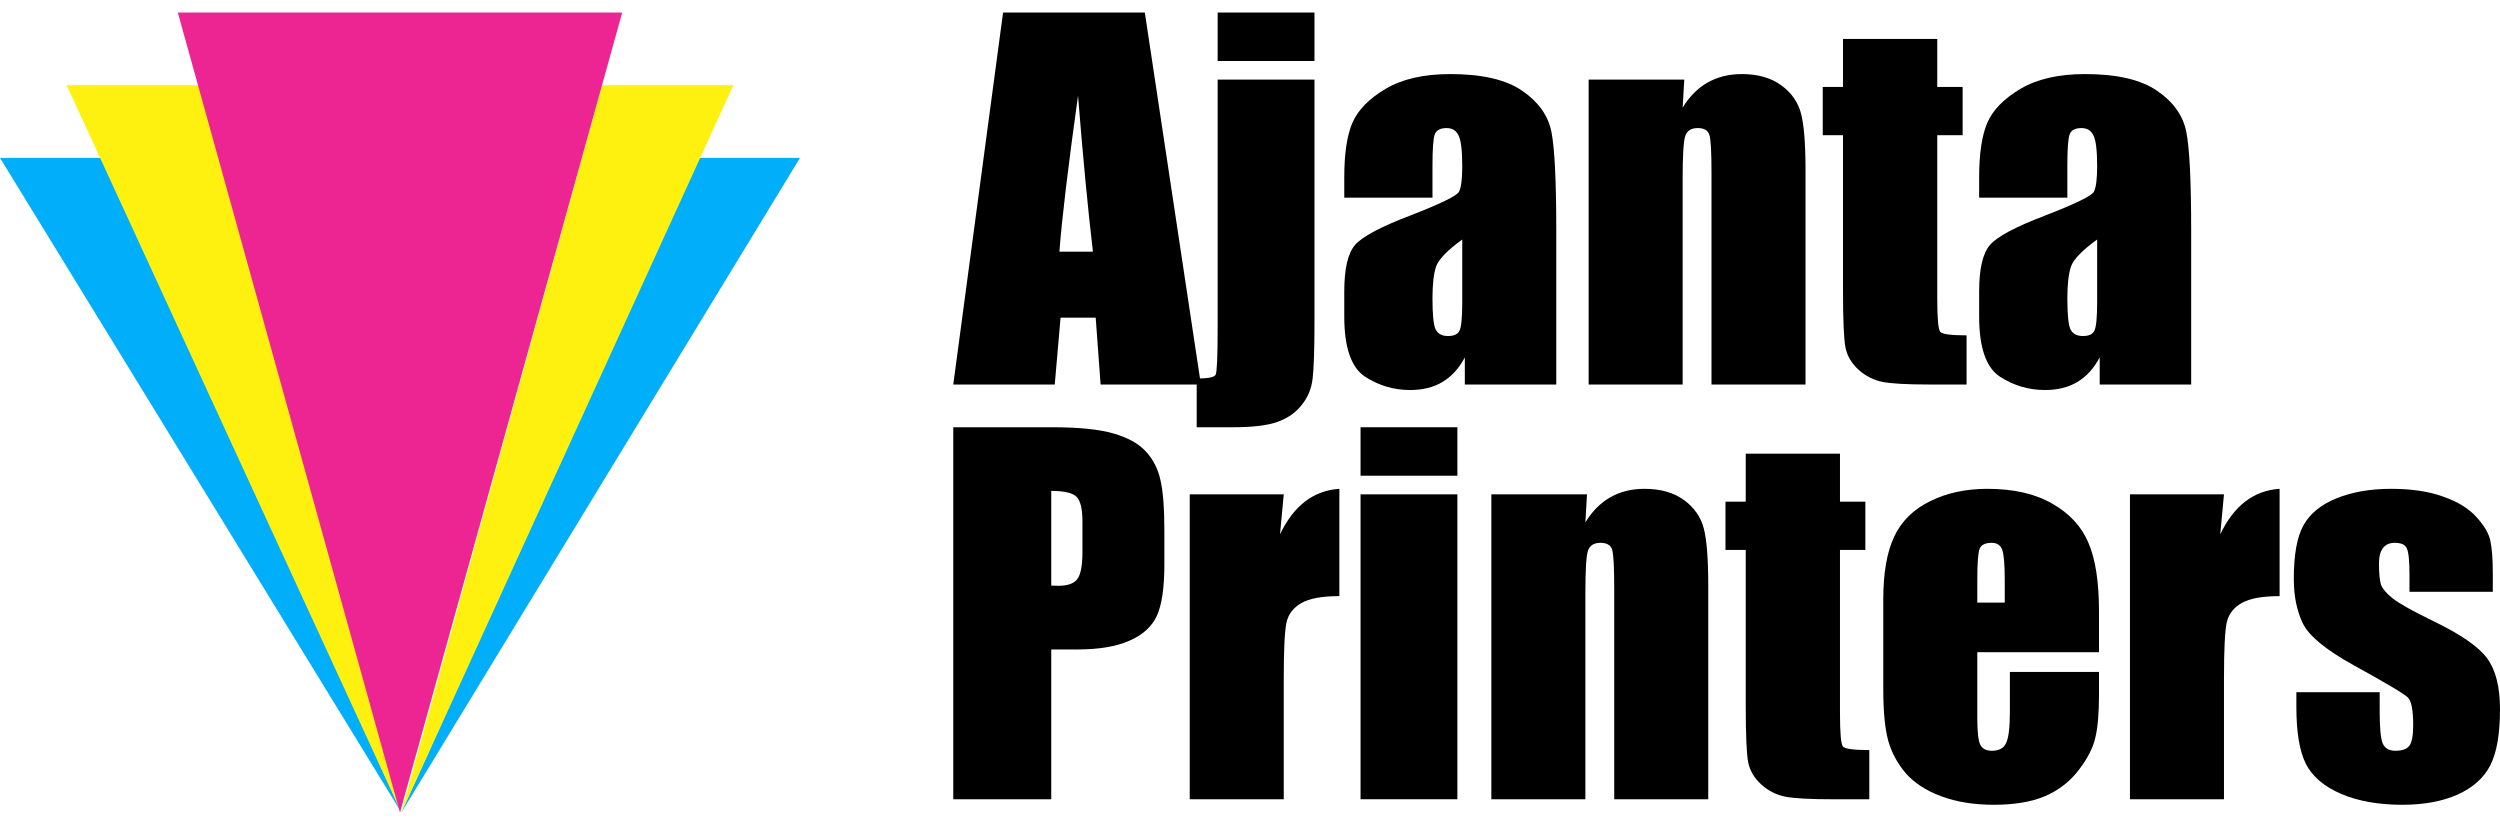
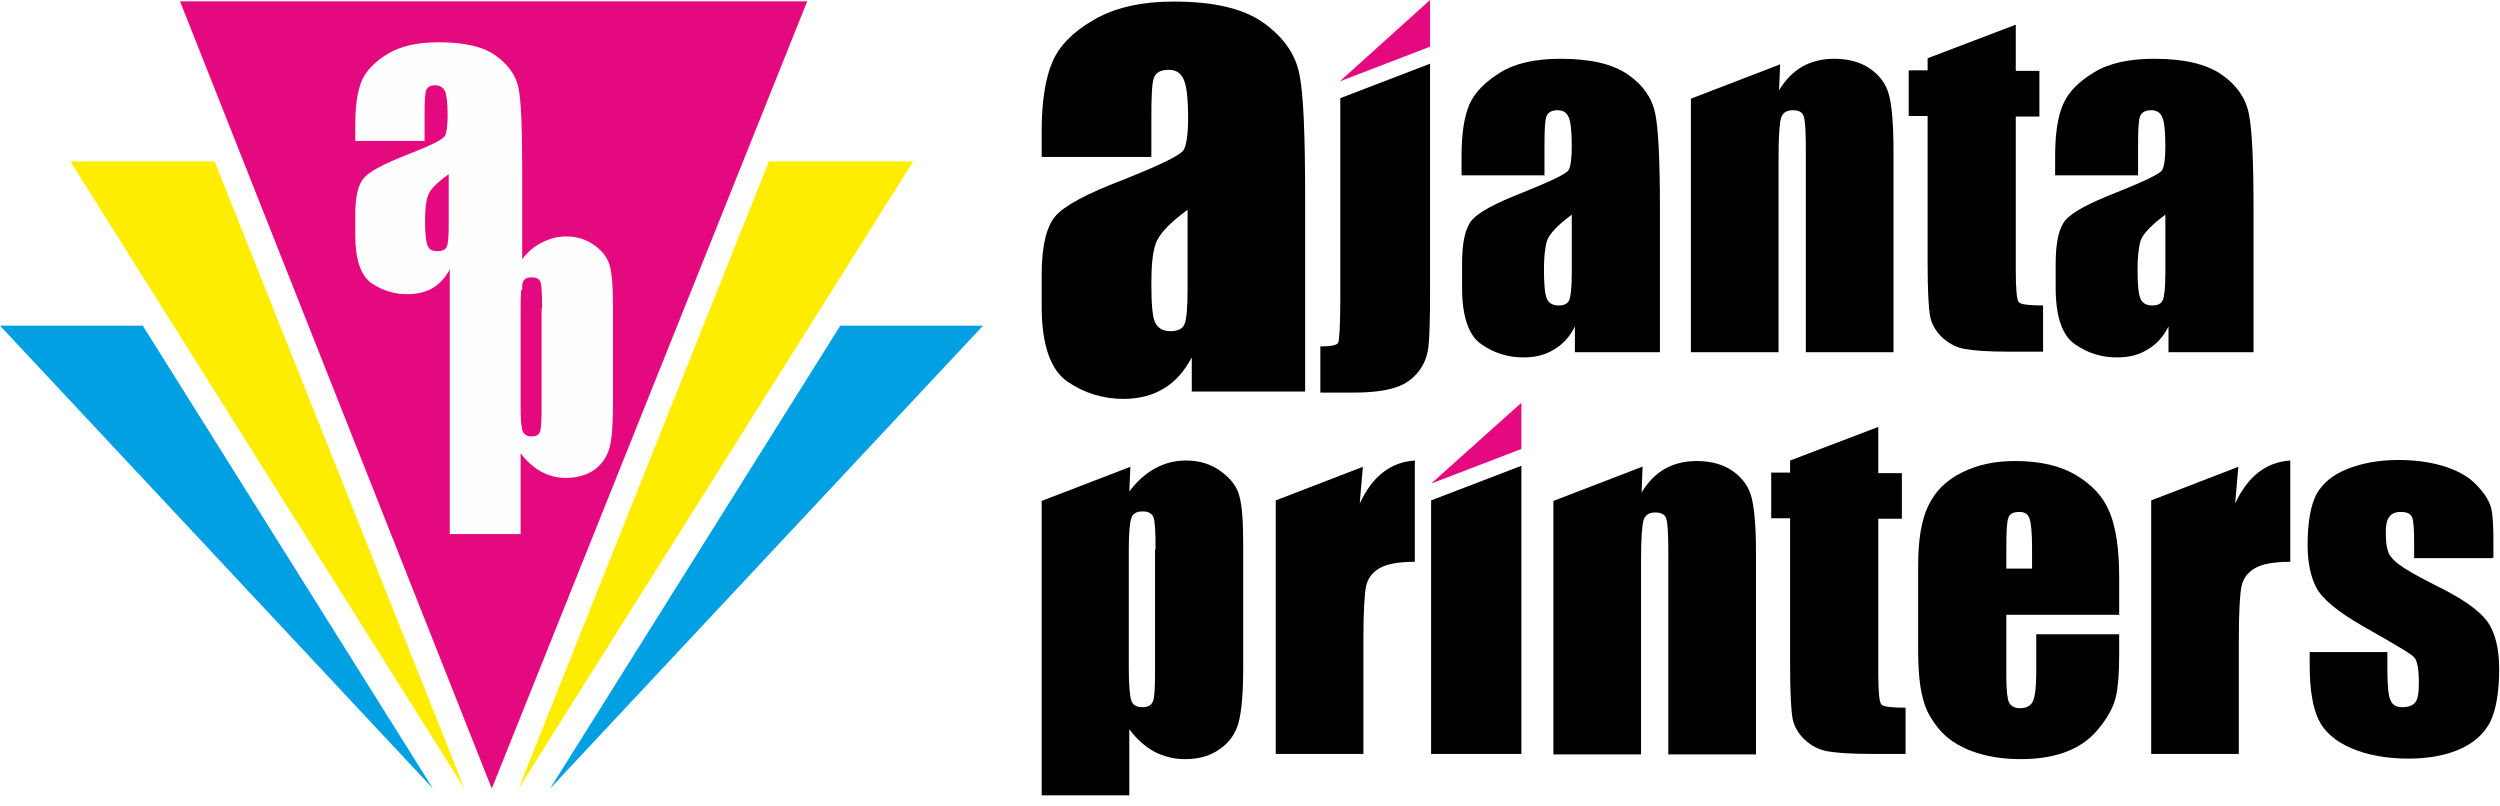
- <svg xmlns="http://www.w3.org/2000/svg" width="100" height="33" viewBox="0 0 100 33" fill="none">
-   <path d="M16.056 32.5L32 6.316H27.861L16.056 32.5Z" fill="#01AEFA" />
-   <path d="M16.056 32.5L0 6.316H4.25L16.056 32.5Z" fill="#01AEFA" />
-   <path d="M16.056 32.5L29.335 3.408L24.084 3.408L16.056 32.5Z" fill="#FEF10F" />
-   <path d="M16.056 32.5L2.665 3.408H8.028L16.056 32.5Z" fill="#FEF10F" />
-   <path d="M16 32.5L24.889 0.5H7.112L16 32.5Z" fill="#ED2592" />
-   <path d="M45.793 0.5L48.036 15.38H44.024L43.828 12.706H42.423L42.19 15.38H38.131L40.123 0.5H45.793ZM43.717 10.068C43.518 8.383 43.319 6.303 43.121 3.827C42.724 6.67 42.475 8.751 42.376 10.068H43.717Z" fill="black" />
-   <path d="M52.579 0.5V2.439H48.706V0.5H52.579ZM52.579 3.184V12.835C52.579 13.968 52.554 14.737 52.505 15.141C52.461 15.54 52.318 15.889 52.076 16.189C51.84 16.496 51.521 16.722 51.117 16.869C50.72 17.016 50.121 17.09 49.321 17.09H47.868V15.141C48.315 15.141 48.567 15.092 48.623 14.994C48.678 14.896 48.706 14.284 48.706 13.156V3.184H52.579Z" fill="black" />
-   <path d="M57.299 7.908H53.771V7.09C53.771 6.146 53.879 5.42 54.096 4.912C54.32 4.397 54.764 3.944 55.428 3.551C56.092 3.159 56.954 2.963 58.016 2.963C59.288 2.963 60.247 3.187 60.892 3.634C61.538 4.075 61.925 4.621 62.056 5.27C62.186 5.914 62.251 7.243 62.251 9.259V15.38H58.593V14.296C58.363 14.731 58.065 15.059 57.699 15.279C57.339 15.494 56.908 15.601 56.405 15.601C55.747 15.601 55.142 15.42 54.59 15.059C54.044 14.691 53.771 13.892 53.771 12.66V11.658C53.771 10.745 53.916 10.123 54.208 9.792C54.5 9.461 55.223 9.075 56.377 8.634C57.612 8.156 58.273 7.835 58.36 7.669C58.447 7.504 58.49 7.167 58.49 6.658C58.49 6.021 58.441 5.607 58.341 5.417C58.248 5.221 58.09 5.123 57.867 5.123C57.612 5.123 57.454 5.206 57.392 5.371C57.33 5.531 57.299 5.95 57.299 6.63V7.908ZM58.49 9.581C57.888 10.016 57.538 10.38 57.438 10.675C57.345 10.969 57.299 11.392 57.299 11.943C57.299 12.574 57.339 12.982 57.42 13.165C57.507 13.349 57.674 13.441 57.922 13.441C58.158 13.441 58.31 13.371 58.379 13.23C58.453 13.083 58.49 12.703 58.49 12.09V9.581Z" fill="black" />
-   <path d="M67.371 3.184L67.306 4.305C67.579 3.858 67.911 3.524 68.302 3.303C68.699 3.077 69.156 2.963 69.671 2.963C70.316 2.963 70.844 3.113 71.253 3.414C71.663 3.714 71.927 4.094 72.044 4.553C72.162 5.007 72.221 5.767 72.221 6.833V15.38H68.46V6.934C68.46 6.094 68.433 5.583 68.377 5.399C68.321 5.215 68.166 5.123 67.911 5.123C67.644 5.123 67.477 5.23 67.409 5.445C67.34 5.653 67.306 6.217 67.306 7.136V15.38H63.545V3.184H67.371Z" fill="black" />
-   <path d="M77.49 1.557V3.478H78.505V5.408H77.49V11.934C77.49 12.736 77.531 13.184 77.612 13.276C77.698 13.368 78.049 13.414 78.663 13.414V15.38H77.146C76.29 15.38 75.678 15.347 75.312 15.279C74.946 15.206 74.623 15.043 74.344 14.792C74.065 14.535 73.891 14.244 73.823 13.919C73.754 13.588 73.72 12.816 73.72 11.603V5.408H72.91V3.478H73.72V1.557H77.49Z" fill="black" />
-   <path d="M82.694 7.908H79.166V7.09C79.166 6.146 79.275 5.42 79.492 4.912C79.715 4.397 80.159 3.944 80.823 3.551C81.487 3.159 82.35 2.963 83.411 2.963C84.683 2.963 85.642 3.187 86.288 3.634C86.933 4.075 87.321 4.621 87.451 5.27C87.582 5.914 87.647 7.243 87.647 9.259V15.38H83.988V14.296C83.759 14.731 83.461 15.059 83.095 15.279C82.735 15.494 82.303 15.601 81.801 15.601C81.143 15.601 80.538 15.42 79.985 15.059C79.439 14.691 79.166 13.892 79.166 12.66V11.658C79.166 10.745 79.312 10.123 79.604 9.792C79.895 9.461 80.618 9.075 81.773 8.634C83.008 8.156 83.669 7.835 83.755 7.669C83.842 7.504 83.886 7.167 83.886 6.658C83.886 6.021 83.836 5.607 83.737 5.417C83.644 5.221 83.486 5.123 83.262 5.123C83.008 5.123 82.849 5.206 82.787 5.371C82.725 5.531 82.694 5.95 82.694 6.63V7.908ZM83.886 9.581C83.284 10.016 82.933 10.38 82.834 10.675C82.741 10.969 82.694 11.392 82.694 11.943C82.694 12.574 82.735 12.982 82.815 13.165C82.902 13.349 83.07 13.441 83.318 13.441C83.554 13.441 83.706 13.371 83.774 13.23C83.849 13.083 83.886 12.703 83.886 12.09V9.581Z" fill="black" />
-   <path d="M38.131 17.09H42.078C43.146 17.09 43.965 17.173 44.536 17.338C45.113 17.504 45.544 17.742 45.83 18.055C46.121 18.367 46.317 18.747 46.416 19.195C46.522 19.636 46.575 20.322 46.575 21.253V22.549C46.575 23.499 46.475 24.192 46.277 24.627C46.078 25.062 45.712 25.396 45.178 25.628C44.651 25.861 43.959 25.978 43.102 25.978H42.05V31.97H38.131V17.09ZM42.05 19.636V23.423C42.162 23.429 42.258 23.432 42.339 23.432C42.699 23.432 42.947 23.346 43.084 23.174C43.226 22.997 43.298 22.632 43.298 22.081V20.858C43.298 20.35 43.217 20.019 43.056 19.866C42.894 19.712 42.559 19.636 42.05 19.636Z" fill="black" />
-   <path d="M51.35 19.774L51.201 21.373C51.747 20.227 52.539 19.621 53.575 19.553V23.845C52.886 23.845 52.38 23.937 52.058 24.121C51.735 24.305 51.536 24.562 51.462 24.893C51.387 25.218 51.35 25.972 51.35 27.154V31.97H47.589V19.774H51.35Z" fill="black" />
-   <path d="M58.295 17.09V19.029H54.422V17.09H58.295ZM58.295 19.774V31.97H54.422V19.774H58.295Z" fill="black" />
-   <path d="M63.48 19.774L63.415 20.895C63.688 20.448 64.02 20.114 64.411 19.893C64.808 19.666 65.264 19.553 65.779 19.553C66.425 19.553 66.952 19.703 67.362 20.004C67.772 20.304 68.035 20.684 68.153 21.143C68.271 21.597 68.33 22.357 68.33 23.423V31.97H64.569V23.524C64.569 22.684 64.541 22.173 64.486 21.989C64.43 21.805 64.275 21.713 64.02 21.713C63.753 21.713 63.586 21.82 63.517 22.035C63.449 22.243 63.415 22.807 63.415 23.726V31.97H59.654V19.774H63.48Z" fill="black" />
-   <path d="M73.599 18.147V20.068H74.614V21.998H73.599V28.524C73.599 29.326 73.639 29.774 73.72 29.866C73.807 29.957 74.158 30.003 74.772 30.003V31.97H73.255C72.398 31.97 71.787 31.937 71.421 31.869C71.055 31.796 70.732 31.633 70.453 31.382C70.173 31.125 70 30.834 69.931 30.509C69.863 30.178 69.829 29.406 69.829 28.193V21.998H69.019V20.068H69.829V18.147H73.599Z" fill="black" />
-   <path d="M83.96 26.088H79.092V28.726C79.092 29.277 79.132 29.633 79.213 29.792C79.293 29.951 79.448 30.031 79.678 30.031C79.964 30.031 80.153 29.927 80.246 29.719C80.345 29.504 80.395 29.094 80.395 28.487V26.878H83.96V27.779C83.96 28.533 83.911 29.112 83.811 29.516C83.718 29.921 83.495 30.353 83.141 30.812C82.787 31.272 82.337 31.618 81.791 31.851C81.251 32.078 80.572 32.191 79.753 32.191C78.958 32.191 78.257 32.078 77.649 31.851C77.04 31.624 76.566 31.315 76.224 30.923C75.889 30.524 75.656 30.089 75.526 29.617C75.396 29.14 75.331 28.447 75.331 27.54V23.983C75.331 22.917 75.477 22.078 75.768 21.465C76.06 20.846 76.538 20.374 77.202 20.049C77.866 19.719 78.629 19.553 79.492 19.553C80.547 19.553 81.416 19.752 82.099 20.151C82.787 20.543 83.268 21.067 83.541 21.722C83.821 22.372 83.96 23.288 83.96 24.47V26.088ZM80.19 24.103V23.211C80.19 22.58 80.156 22.173 80.088 21.989C80.019 21.805 79.88 21.713 79.669 21.713C79.408 21.713 79.247 21.793 79.185 21.952C79.123 22.105 79.092 22.525 79.092 23.211V24.103H80.19Z" fill="black" />
-   <path d="M88.959 19.774L88.81 21.373C89.357 20.227 90.148 19.621 91.184 19.553V23.845C90.495 23.845 89.99 23.937 89.667 24.121C89.344 24.305 89.146 24.562 89.071 24.893C88.997 25.218 88.959 25.972 88.959 27.154V31.97H85.198V19.774H88.959Z" fill="black" />
-   <path d="M99.712 23.671H96.379V23.009C96.379 22.445 96.345 22.09 96.276 21.943C96.214 21.79 96.053 21.713 95.792 21.713C95.581 21.713 95.423 21.784 95.318 21.924C95.212 22.059 95.159 22.265 95.159 22.54C95.159 22.914 95.184 23.19 95.234 23.367C95.29 23.539 95.448 23.729 95.709 23.937C95.975 24.146 96.519 24.449 97.338 24.847C98.43 25.374 99.147 25.87 99.488 26.336C99.829 26.802 100 27.479 100 28.367C100 29.36 99.87 30.111 99.609 30.619C99.349 31.122 98.911 31.511 98.296 31.787C97.688 32.056 96.953 32.191 96.09 32.191C95.135 32.191 94.315 32.044 93.633 31.75C92.956 31.456 92.491 31.057 92.236 30.555C91.982 30.052 91.855 29.293 91.855 28.276V27.687H95.187V28.459C95.187 29.115 95.228 29.541 95.308 29.737C95.395 29.933 95.563 30.031 95.811 30.031C96.078 30.031 96.264 29.967 96.37 29.838C96.475 29.703 96.528 29.424 96.528 29.002C96.528 28.419 96.46 28.055 96.323 27.908C96.18 27.761 95.451 27.326 94.135 26.603C93.031 25.99 92.357 25.436 92.115 24.939C91.873 24.437 91.752 23.842 91.752 23.156C91.752 22.182 91.882 21.465 92.143 21.005C92.404 20.54 92.844 20.181 93.465 19.93C94.092 19.679 94.818 19.553 95.643 19.553C96.463 19.553 97.158 19.657 97.729 19.866C98.306 20.068 98.746 20.337 99.051 20.674C99.361 21.012 99.547 21.324 99.609 21.612C99.677 21.9 99.712 22.35 99.712 22.963V23.671Z" fill="black" />
+ <svg xmlns="http://www.w3.org/2000/svg" width="180" height="58" viewBox="0 0 180 58" fill="none">
+   <path fill-rule="evenodd" clip-rule="evenodd" d="M12.962 0.096L35.408 56.779L58.119 0.096H12.962Z" fill="#E5097F" />
+   <path fill-rule="evenodd" clip-rule="evenodd" d="M0 23.449L31.176 56.779L10.279 23.449H0Z" fill="#00A0E3" />
+   <path fill-rule="evenodd" clip-rule="evenodd" d="M5.064 11.621L33.443 56.779L15.456 11.621H5.064Z" fill="#FFED00" />
+   <path fill-rule="evenodd" clip-rule="evenodd" d="M70.779 23.449L39.603 56.779L60.5 23.449H70.779Z" fill="#00A0E3" />
+   <path fill-rule="evenodd" clip-rule="evenodd" d="M65.753 11.621L37.335 56.779L55.361 11.621H65.753Z" fill="#FFED00" />
+   <path fill-rule="evenodd" clip-rule="evenodd" d="M30.569 10.148H25.58V8.976C25.58 7.616 25.732 6.596 26.034 5.84C26.336 5.122 26.979 4.442 27.923 3.875C28.868 3.308 30.077 3.043 31.589 3.043C33.403 3.043 34.763 3.346 35.67 3.988C36.577 4.631 37.144 5.424 37.333 6.331C37.522 7.276 37.597 9.165 37.597 12.075V20.88H32.42V19.331C32.08 19.973 31.664 20.426 31.173 20.729C30.644 21.031 30.039 21.182 29.321 21.182C28.377 21.182 27.545 20.918 26.752 20.389C25.996 19.86 25.58 18.726 25.58 16.95V15.514C25.58 14.191 25.769 13.322 26.185 12.831C26.601 12.339 27.621 11.81 29.246 11.168C30.984 10.488 31.929 10.034 32.042 9.77C32.156 9.543 32.231 9.052 32.231 8.334C32.231 7.427 32.156 6.822 32.042 6.558C31.891 6.293 31.664 6.142 31.362 6.142C30.984 6.142 30.795 6.256 30.682 6.482C30.606 6.709 30.569 7.314 30.569 8.296V10.148ZM32.269 12.566C31.4 13.209 30.909 13.7 30.795 14.153C30.644 14.569 30.606 15.174 30.606 15.967C30.606 16.874 30.682 17.441 30.795 17.706C30.909 17.97 31.135 18.083 31.513 18.083C31.853 18.083 32.08 17.97 32.156 17.781C32.269 17.592 32.307 17.025 32.307 16.156V12.566H32.269Z" fill="#FEFEFE" />
+   <path fill-rule="evenodd" clip-rule="evenodd" d="M39.033 22.202C39.033 21.182 38.995 20.539 38.92 20.312C38.844 20.086 38.617 19.972 38.277 19.972C37.937 19.972 37.711 20.086 37.635 20.35C37.522 20.615 37.484 21.22 37.484 22.202V29.155C37.484 30.175 37.522 30.78 37.635 31.045C37.748 31.309 37.937 31.422 38.277 31.422C38.617 31.422 38.806 31.309 38.882 31.082C38.958 30.856 38.995 30.289 38.995 29.382V22.202H39.033ZM37.559 17.327L37.484 18.801C37.937 18.196 38.428 17.743 38.995 17.478C39.562 17.176 40.129 17.025 40.772 17.025C41.565 17.025 42.245 17.252 42.812 17.667C43.379 18.083 43.757 18.574 43.908 19.141C44.059 19.708 44.135 20.653 44.135 21.975V29.042C44.135 30.553 44.059 31.649 43.87 32.292C43.681 32.934 43.303 33.463 42.774 33.841C42.207 34.219 41.527 34.408 40.734 34.408C40.091 34.408 39.524 34.257 38.958 33.954C38.428 33.652 37.937 33.236 37.484 32.632V38.451H32.382V19.33L37.559 17.327Z" fill="#FEFEFE" />
+   <path fill-rule="evenodd" clip-rule="evenodd" d="M82.898 11.299H75V9.447C75 7.331 75.264 5.668 75.756 4.497C76.247 3.325 77.23 2.305 78.741 1.436C80.215 0.567 82.142 0.113 84.523 0.113C87.357 0.113 89.511 0.605 90.947 1.625C92.383 2.645 93.252 3.854 93.554 5.328C93.857 6.802 93.97 9.787 93.97 14.36V28.19H85.808V25.734C85.279 26.717 84.636 27.472 83.805 27.964C83.011 28.455 82.029 28.72 80.895 28.72C79.421 28.72 78.061 28.304 76.852 27.472C75.642 26.641 75 24.827 75 22.069V19.801C75 17.723 75.34 16.325 75.983 15.569C76.625 14.813 78.25 13.944 80.82 12.961C83.578 11.866 85.052 11.148 85.241 10.77C85.43 10.392 85.543 9.636 85.543 8.502C85.543 7.066 85.43 6.122 85.203 5.668C84.976 5.215 84.636 5.026 84.145 5.026C83.578 5.026 83.238 5.215 83.087 5.593C82.936 5.971 82.898 6.915 82.898 8.465V11.337V11.299ZM85.543 15.078C84.183 16.06 83.427 16.892 83.2 17.572C82.974 18.252 82.898 19.197 82.898 20.444C82.898 21.88 82.974 22.787 83.162 23.202C83.351 23.618 83.729 23.845 84.258 23.845C84.787 23.845 85.127 23.694 85.279 23.353C85.43 23.013 85.505 22.182 85.505 20.784V15.116L85.543 15.078Z" fill="black" />
+   <path fill-rule="evenodd" clip-rule="evenodd" d="M145.136 1.814V5.101H146.837V8.389H145.136V19.499C145.136 20.859 145.212 21.615 145.363 21.766C145.514 21.917 146.081 21.993 147.101 21.993V25.318H144.569C143.133 25.318 142.113 25.243 141.471 25.129C140.866 25.016 140.337 24.752 139.846 24.298C139.392 23.882 139.09 23.353 138.977 22.824C138.863 22.258 138.788 20.973 138.788 18.894V8.351H137.427V5.064H138.788V4.194L145.136 1.776V1.814Z" fill="black" />
+   <path fill-rule="evenodd" clip-rule="evenodd" d="M128.169 4.61L128.093 6.5C128.547 5.744 129.114 5.177 129.756 4.799C130.436 4.421 131.192 4.232 132.061 4.232C133.157 4.232 134.026 4.497 134.706 4.988C135.387 5.479 135.84 6.122 136.029 6.915C136.218 7.709 136.331 8.994 136.331 10.808V25.356H130.021V10.997C130.021 9.561 129.983 8.692 129.869 8.389C129.794 8.087 129.529 7.936 129.076 7.936C128.622 7.936 128.358 8.125 128.245 8.465C128.131 8.805 128.056 9.787 128.056 11.337V25.356H121.745V7.104L128.131 4.648L128.169 4.61Z" fill="black" />
+   <path fill-rule="evenodd" clip-rule="evenodd" d="M113.167 15.456C112.147 16.212 111.58 16.816 111.391 17.307C111.24 17.799 111.164 18.517 111.164 19.461C111.164 20.519 111.24 21.237 111.391 21.54C111.542 21.842 111.806 21.993 112.222 21.993C112.6 21.993 112.865 21.88 112.978 21.615C113.091 21.389 113.167 20.708 113.167 19.688V15.418V15.456ZM111.164 12.622H105.231V11.223C105.231 9.636 105.42 8.389 105.798 7.52C106.176 6.651 106.932 5.895 108.028 5.215C109.123 4.535 110.597 4.232 112.373 4.232C114.527 4.232 116.114 4.61 117.21 5.366C118.306 6.122 118.949 7.067 119.175 8.162C119.402 9.258 119.515 11.526 119.515 14.964V25.356H113.394V23.505C113.016 24.261 112.524 24.79 111.882 25.168C111.277 25.545 110.559 25.734 109.69 25.734C108.594 25.734 107.574 25.432 106.667 24.79C105.76 24.185 105.269 22.825 105.269 20.708V19.008C105.269 17.459 105.496 16.4 105.987 15.834C106.478 15.267 107.687 14.624 109.615 13.869C111.693 13.037 112.789 12.508 112.94 12.244C113.091 11.979 113.167 11.374 113.167 10.543C113.167 9.447 113.091 8.767 112.94 8.427C112.789 8.087 112.524 7.936 112.147 7.936C111.731 7.936 111.466 8.087 111.353 8.351C111.24 8.616 111.202 9.334 111.202 10.505V12.659L111.164 12.622Z" fill="black" />
+   <path fill-rule="evenodd" clip-rule="evenodd" d="M155.906 15.456C154.886 16.212 154.319 16.816 154.13 17.307C153.979 17.799 153.903 18.517 153.903 19.461C153.903 20.519 153.979 21.237 154.13 21.54C154.281 21.842 154.545 21.993 154.961 21.993C155.339 21.993 155.604 21.88 155.717 21.615C155.83 21.389 155.906 20.708 155.906 19.688V15.418V15.456ZM153.903 12.622H147.97V11.223C147.97 9.636 148.159 8.389 148.537 7.52C148.915 6.651 149.633 5.895 150.767 5.215C151.862 4.535 153.336 4.232 155.112 4.232C157.266 4.232 158.853 4.61 159.949 5.366C161.045 6.122 161.688 7.067 161.914 8.162C162.141 9.258 162.254 11.526 162.254 14.964V25.356H156.133V23.505C155.755 24.261 155.263 24.79 154.621 25.168C154.016 25.545 153.298 25.734 152.429 25.734C151.333 25.734 150.313 25.432 149.406 24.79C148.499 24.185 148.008 22.825 148.008 20.708V19.008C148.008 17.459 148.235 16.4 148.726 15.834C149.217 15.267 150.426 14.624 152.354 13.869C154.432 13.037 155.528 12.508 155.679 12.244C155.83 11.979 155.906 11.374 155.906 10.543C155.906 9.447 155.83 8.767 155.679 8.427C155.528 8.087 155.263 7.936 154.886 7.936C154.47 7.936 154.205 8.087 154.092 8.351C153.979 8.616 153.941 9.334 153.941 10.505V12.659L153.903 12.622Z" fill="black" />
+   <path fill-rule="evenodd" clip-rule="evenodd" d="M102.964 4.572V21.01C102.964 22.938 102.926 24.26 102.85 24.941C102.775 25.621 102.548 26.225 102.132 26.754C101.717 27.283 101.188 27.661 100.508 27.888C99.827 28.115 98.845 28.266 97.484 28.266H95.066V24.941C95.822 24.941 96.237 24.865 96.351 24.676C96.426 24.525 96.502 23.467 96.502 21.54V7.066L103.002 4.572H102.964Z" fill="black" />
+   <path fill-rule="evenodd" clip-rule="evenodd" d="M102.964 0V3.363L96.464 5.857L102.964 0Z" fill="#E5097F" />
+   <path fill-rule="evenodd" clip-rule="evenodd" d="M179.411 40.185H173.818V39.051C173.818 38.107 173.78 37.502 173.667 37.238C173.554 36.973 173.289 36.86 172.836 36.86C172.496 36.86 172.193 36.973 172.042 37.2C171.853 37.427 171.778 37.804 171.778 38.258C171.778 38.9 171.815 39.354 171.929 39.656C172.004 39.958 172.269 40.298 172.722 40.639C173.176 40.979 174.083 41.508 175.443 42.188C177.295 43.095 178.466 43.926 179.071 44.72C179.638 45.513 179.94 46.647 179.94 48.159C179.94 49.859 179.713 51.106 179.298 51.975C178.844 52.844 178.126 53.487 177.106 53.94C176.085 54.394 174.838 54.62 173.402 54.62C171.815 54.62 170.417 54.356 169.283 53.865C168.15 53.373 167.356 52.693 166.941 51.824C166.525 50.955 166.298 49.67 166.298 47.932V46.949H171.891V48.272C171.891 49.368 171.966 50.124 172.118 50.426C172.269 50.766 172.533 50.917 172.949 50.917C173.402 50.917 173.705 50.804 173.894 50.577C174.083 50.35 174.158 49.897 174.158 49.179C174.158 48.196 174.045 47.554 173.818 47.327C173.591 47.063 172.344 46.345 170.153 45.098C168.301 44.04 167.167 43.095 166.752 42.264C166.336 41.432 166.147 40.412 166.147 39.24C166.147 37.578 166.374 36.368 166.789 35.575C167.243 34.781 167.961 34.177 169.019 33.761C170.077 33.345 171.286 33.119 172.684 33.119C174.045 33.119 175.216 33.308 176.199 33.648C177.181 33.988 177.899 34.441 178.428 35.046C178.957 35.613 179.26 36.142 179.373 36.633C179.486 37.124 179.524 37.88 179.524 38.938V40.147L179.411 40.185Z" fill="black" />
+   <path fill-rule="evenodd" clip-rule="evenodd" d="M135.236 30.776V34.064H136.936V37.351H135.236V48.461C135.236 49.822 135.311 50.577 135.462 50.729C135.613 50.88 136.18 50.955 137.201 50.955V54.281H134.669C133.233 54.281 132.212 54.205 131.57 54.092C130.965 53.978 130.436 53.714 129.945 53.261C129.492 52.845 129.189 52.316 129.076 51.787C128.963 51.22 128.887 49.935 128.887 47.857V37.313H127.527V34.026H128.887V33.157L135.236 30.738V30.776Z" fill="black" />
+   <path fill-rule="evenodd" clip-rule="evenodd" d="M118.268 33.572L118.193 35.462C118.646 34.706 119.213 34.139 119.855 33.761C120.536 33.383 121.291 33.194 122.161 33.194C123.256 33.194 124.126 33.459 124.806 33.95C125.486 34.441 125.939 35.084 126.128 35.877C126.317 36.671 126.431 37.956 126.431 39.77V54.318H120.12V39.959C120.12 38.523 120.082 37.653 119.969 37.351C119.893 37.049 119.629 36.898 119.175 36.898C118.722 36.898 118.457 37.087 118.344 37.427C118.231 37.767 118.155 38.749 118.155 40.299V54.318H111.844V36.066L118.231 33.61L118.268 33.572Z" fill="black" />
+   <path fill-rule="evenodd" clip-rule="evenodd" d="M98.127 33.61L97.9 36.255C98.807 34.29 100.13 33.27 101.868 33.157V40.45C100.697 40.45 99.865 40.601 99.336 40.904C98.807 41.206 98.467 41.659 98.354 42.226C98.24 42.793 98.165 44.078 98.165 46.081V54.281H91.854V36.029L98.127 33.61Z" fill="black" />
+   <path fill-rule="evenodd" clip-rule="evenodd" d="M161.159 33.61L160.932 36.255C161.839 34.29 163.162 33.27 164.9 33.157V40.45C163.728 40.45 162.897 40.601 162.368 40.904C161.839 41.206 161.499 41.659 161.385 42.226C161.272 42.793 161.196 44.078 161.196 46.081V54.281H154.886V36.029L161.159 33.61Z" fill="black" />
+   <path fill-rule="evenodd" clip-rule="evenodd" d="M83.2 39.581C83.2 38.296 83.162 37.54 83.049 37.238C82.936 36.973 82.709 36.822 82.255 36.822C81.84 36.822 81.575 36.973 81.462 37.276C81.349 37.578 81.273 38.334 81.273 39.543V48.121C81.273 49.368 81.349 50.162 81.462 50.464C81.575 50.766 81.84 50.917 82.255 50.917C82.671 50.917 82.898 50.766 83.011 50.502C83.125 50.237 83.162 49.519 83.162 48.423V39.543L83.2 39.581ZM81.386 33.572L81.311 35.386C81.878 34.63 82.482 34.102 83.162 33.724C83.843 33.346 84.598 33.157 85.392 33.157C86.374 33.157 87.206 33.421 87.924 33.95C88.642 34.479 89.095 35.084 89.246 35.764C89.435 36.444 89.511 37.616 89.511 39.279V48.008C89.511 49.897 89.398 51.22 89.171 52.051C88.944 52.845 88.491 53.487 87.81 53.941C87.13 54.432 86.299 54.659 85.316 54.659C84.523 54.659 83.805 54.47 83.125 54.13C82.444 53.752 81.84 53.223 81.311 52.505V57.266H75V36.066L81.386 33.61V33.572Z" fill="black" />
+   <path fill-rule="evenodd" clip-rule="evenodd" d="M146.308 40.903V39.392C146.308 38.334 146.232 37.616 146.119 37.313C146.005 37.011 145.779 36.86 145.401 36.86C144.947 36.86 144.683 37.011 144.607 37.276C144.494 37.54 144.456 38.258 144.456 39.429V40.941H146.308V40.903ZM152.618 44.267H144.456V48.763C144.456 49.708 144.532 50.313 144.645 50.577C144.796 50.842 145.061 50.993 145.438 50.993C145.93 50.993 146.232 50.804 146.383 50.464C146.534 50.086 146.61 49.406 146.61 48.386V45.665H152.581V47.176C152.581 48.461 152.505 49.444 152.354 50.124C152.203 50.804 151.825 51.56 151.22 52.316C150.616 53.109 149.86 53.676 148.953 54.054C148.046 54.432 146.912 54.658 145.514 54.658C144.191 54.658 143.02 54.469 142 54.092C140.979 53.714 140.186 53.185 139.619 52.505C139.052 51.824 138.636 51.106 138.448 50.275C138.221 49.481 138.107 48.272 138.107 46.761V40.714C138.107 38.901 138.334 37.465 138.825 36.444C139.317 35.386 140.11 34.593 141.244 34.026C142.378 33.459 143.625 33.194 145.098 33.194C146.874 33.194 148.348 33.534 149.482 34.215C150.616 34.895 151.447 35.764 151.9 36.898C152.354 37.993 152.581 39.581 152.581 41.584V44.342L152.618 44.267Z" fill="black" />
+   <path fill-rule="evenodd" clip-rule="evenodd" d="M109.539 29V32.325L103.039 34.819L109.539 29Z" fill="#E5097F" />
+   <path fill-rule="evenodd" clip-rule="evenodd" d="M109.539 33.535V54.281H103.039V36.029L109.539 33.535Z" fill="black" />
</svg>
